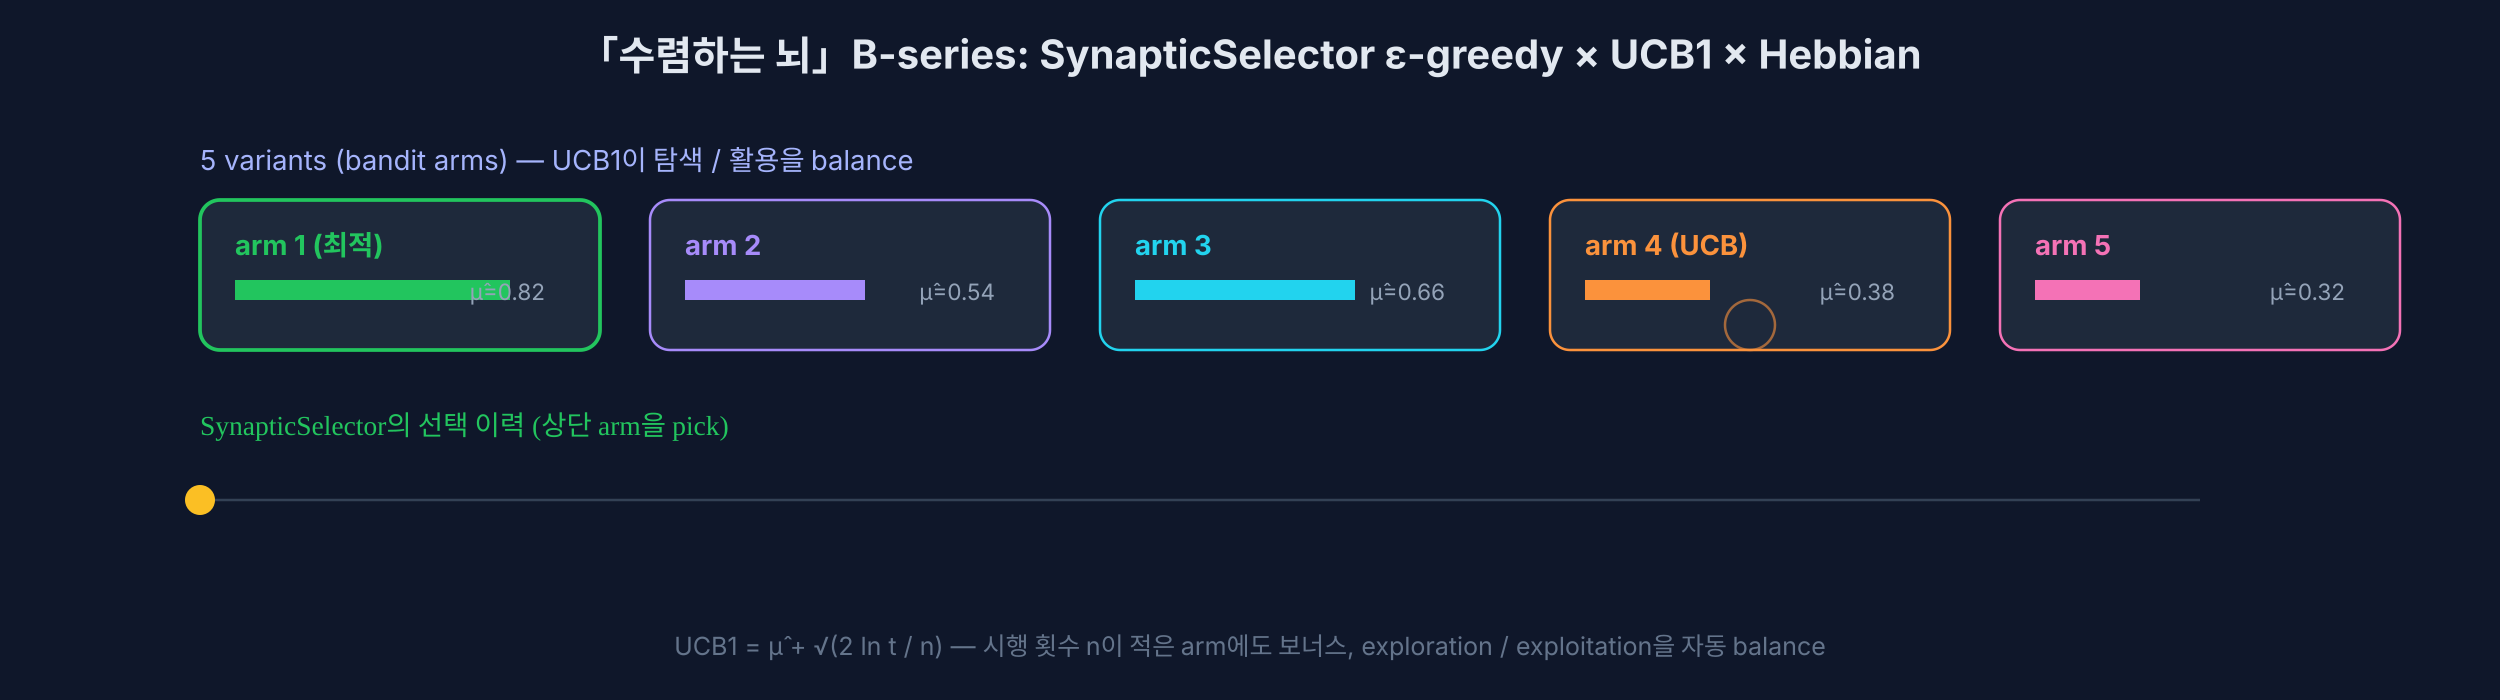
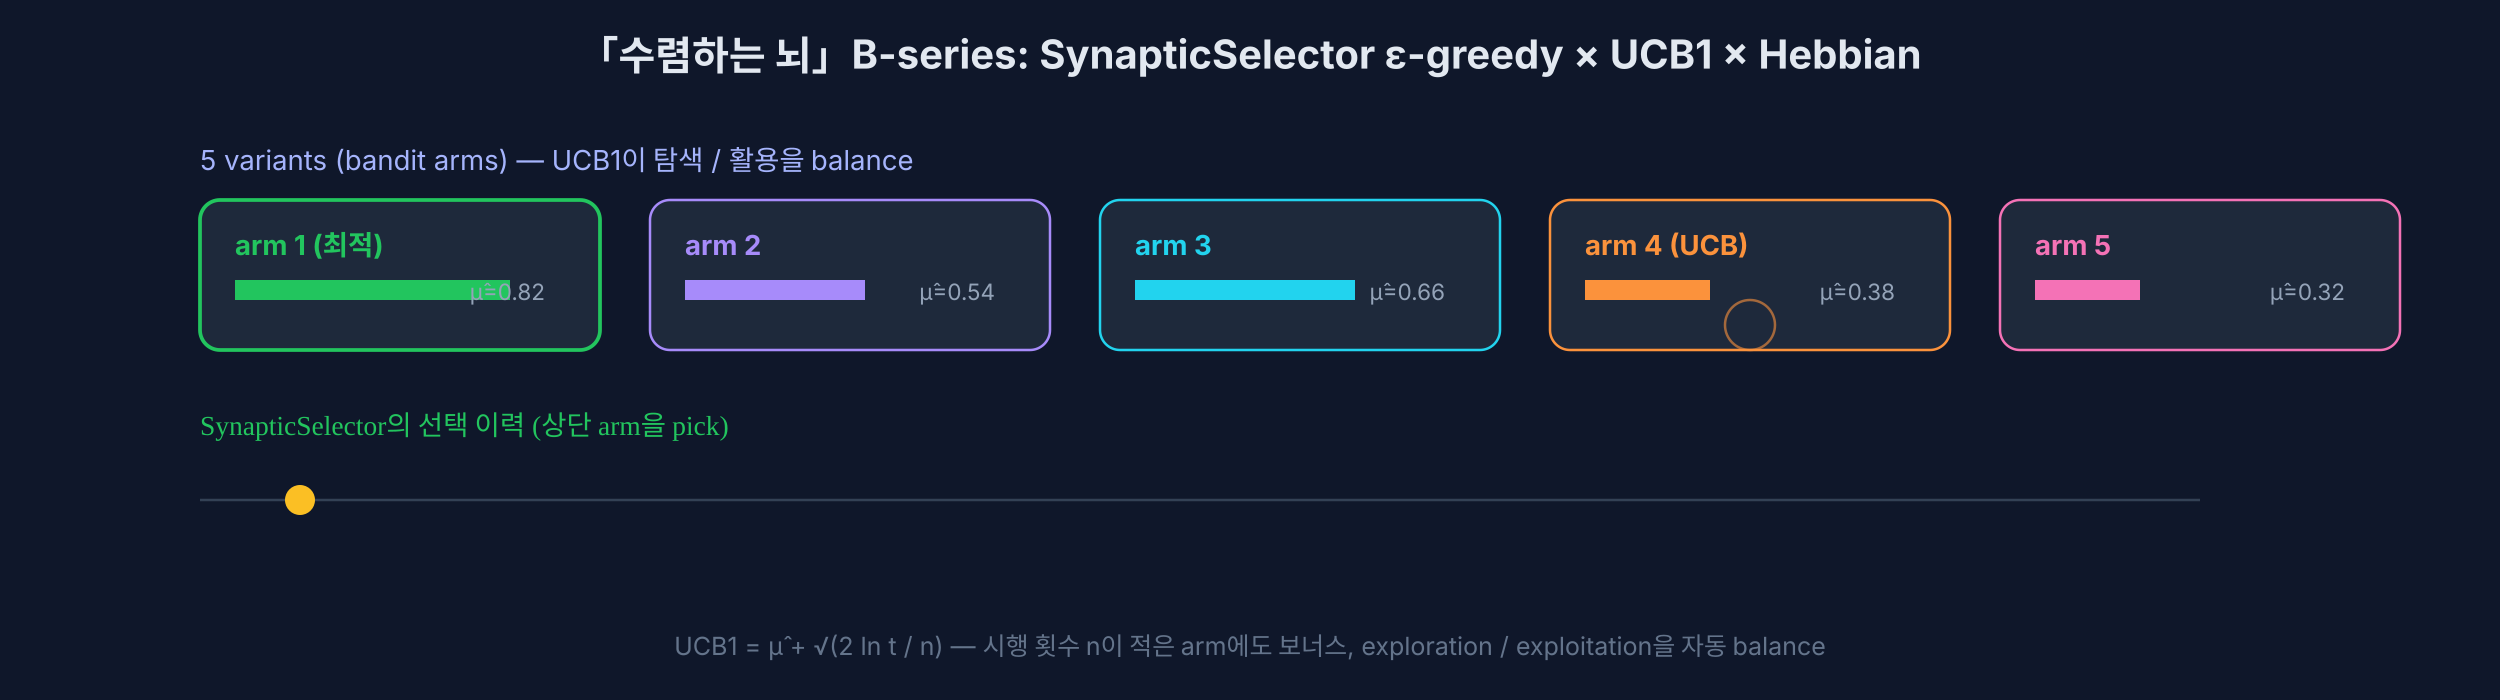
<svg xmlns="http://www.w3.org/2000/svg" viewBox="0 0 1000 280" role="img" aria-label="#24-04 theme: B-series 수렴형 최적화 ε-greedy bandit + UCB1" style="width:100%;height:auto;max-width:1200px">
  <rect width="1000" height="280" fill="#0f172a" />
  <text x="500" y="28" font-family="-apple-system,sans-serif" font-size="16" font-weight="700" fill="#e2e8f0" text-anchor="middle">「수렴하는 뇌」B-series: SynapticSelector ε-greedy × UCB1 × Hebbian</text>
  <g transform="translate(80, 80)" font-family="-apple-system,sans-serif">
    <text x="0" y="-12" font-size="11" fill="#a5b4fc">5 variants (bandit arms) — UCB1이 탐색 / 활용을 balance</text>
    <g>
      <g transform="translate(0, 0)">
        <rect width="160" height="60" rx="8" fill="#1e293b" stroke="#22c55e" stroke-width="1.5" />
        <text x="14" y="22" font-size="11" fill="#22c55e" font-weight="700">arm 1 (최적)</text>
        <rect x="14" y="32" width="110" height="8" fill="#22c55e">
          <animate attributeName="width" values="0;110;110" keyTimes="0;0.5;1" dur="3s" repeatCount="indefinite" />
        </rect>
        <text x="138" y="40" font-size="9" fill="#94a3b8" text-anchor="end">μ̂=0.82</text>
      </g>
      <g transform="translate(180, 0)">
        <rect width="160" height="60" rx="8" fill="#1e293b" stroke="#a78bfa" />
        <text x="14" y="22" font-size="11" fill="#a78bfa" font-weight="700">arm 2</text>
        <rect x="14" y="32" width="72" height="8" fill="#a78bfa">
          <animate attributeName="width" values="0;72;72" keyTimes="0;0.5;1" dur="3s" begin="0.4s" repeatCount="indefinite" />
        </rect>
        <text x="138" y="40" font-size="9" fill="#94a3b8" text-anchor="end">μ̂=0.54</text>
      </g>
      <g transform="translate(360, 0)">
        <rect width="160" height="60" rx="8" fill="#1e293b" stroke="#22d3ee" />
        <text x="14" y="22" font-size="11" fill="#22d3ee" font-weight="700">arm 3</text>
        <rect x="14" y="32" width="88" height="8" fill="#22d3ee">
          <animate attributeName="width" values="0;88;88" keyTimes="0;0.5;1" dur="3s" begin="0.8s" repeatCount="indefinite" />
        </rect>
        <text x="138" y="40" font-size="9" fill="#94a3b8" text-anchor="end">μ̂=0.66</text>
      </g>
      <g transform="translate(540, 0)">
        <rect width="160" height="60" rx="8" fill="#1e293b" stroke="#fb923c" />
        <text x="14" y="22" font-size="11" fill="#fb923c" font-weight="700">arm 4 (UCB)</text>
        <rect x="14" y="32" width="50" height="8" fill="#fb923c">
          <animate attributeName="width" values="0;50;50" keyTimes="0;0.5;1" dur="3s" begin="1.2s" repeatCount="indefinite" />
        </rect>
        <text x="138" y="40" font-size="9" fill="#94a3b8" text-anchor="end">μ̂=0.38</text>
        <circle cx="80" cy="50" r="10" fill="none" stroke="#fb923c" stroke-width="1" opacity="0.6">
          <animate attributeName="r" values="6;14;6" dur="2s" repeatCount="indefinite" />
          <animate attributeName="opacity" values="0.6;0;0.6" dur="2s" repeatCount="indefinite" />
        </circle>
      </g>
      <g transform="translate(720, 0)">
        <rect width="160" height="60" rx="8" fill="#1e293b" stroke="#f472b6" />
        <text x="14" y="22" font-size="11" fill="#f472b6" font-weight="700">arm 5</text>
        <rect x="14" y="32" width="42" height="8" fill="#f472b6">
          <animate attributeName="width" values="0;42;42" keyTimes="0;0.5;1" dur="3s" begin="1.6s" repeatCount="indefinite" />
        </rect>
        <text x="138" y="40" font-size="9" fill="#94a3b8" text-anchor="end">μ̂=0.32</text>
      </g>
    </g>
  </g>
  <g transform="translate(80, 180)">
    <text x="0" y="-6" font-size="11" fill="#22c55e">SynapticSelector의 선택 이력 (상단 arm을 pick)</text>
    <g>
      <line x1="0" y1="20" x2="800" y2="20" stroke="#334155" />
-       <circle cy="20" r="6" fill="#fbbf24">
+       <circle cx="40" cy="20" r="6" fill="#fbbf24">
        <animate attributeName="cx" values="40;220;400;580;760;40" dur="6s" repeatCount="indefinite" />
      </circle>
    </g>
  </g>
  <text x="500" y="262" font-family="-apple-system,sans-serif" font-size="10" fill="#64748b" text-anchor="middle">UCB1 = μ̂ + √(2 ln t / n) — 시행 횟수 n이 적은 arm에도 보너스, exploration / exploitation을 자동 balance</text>
</svg>
